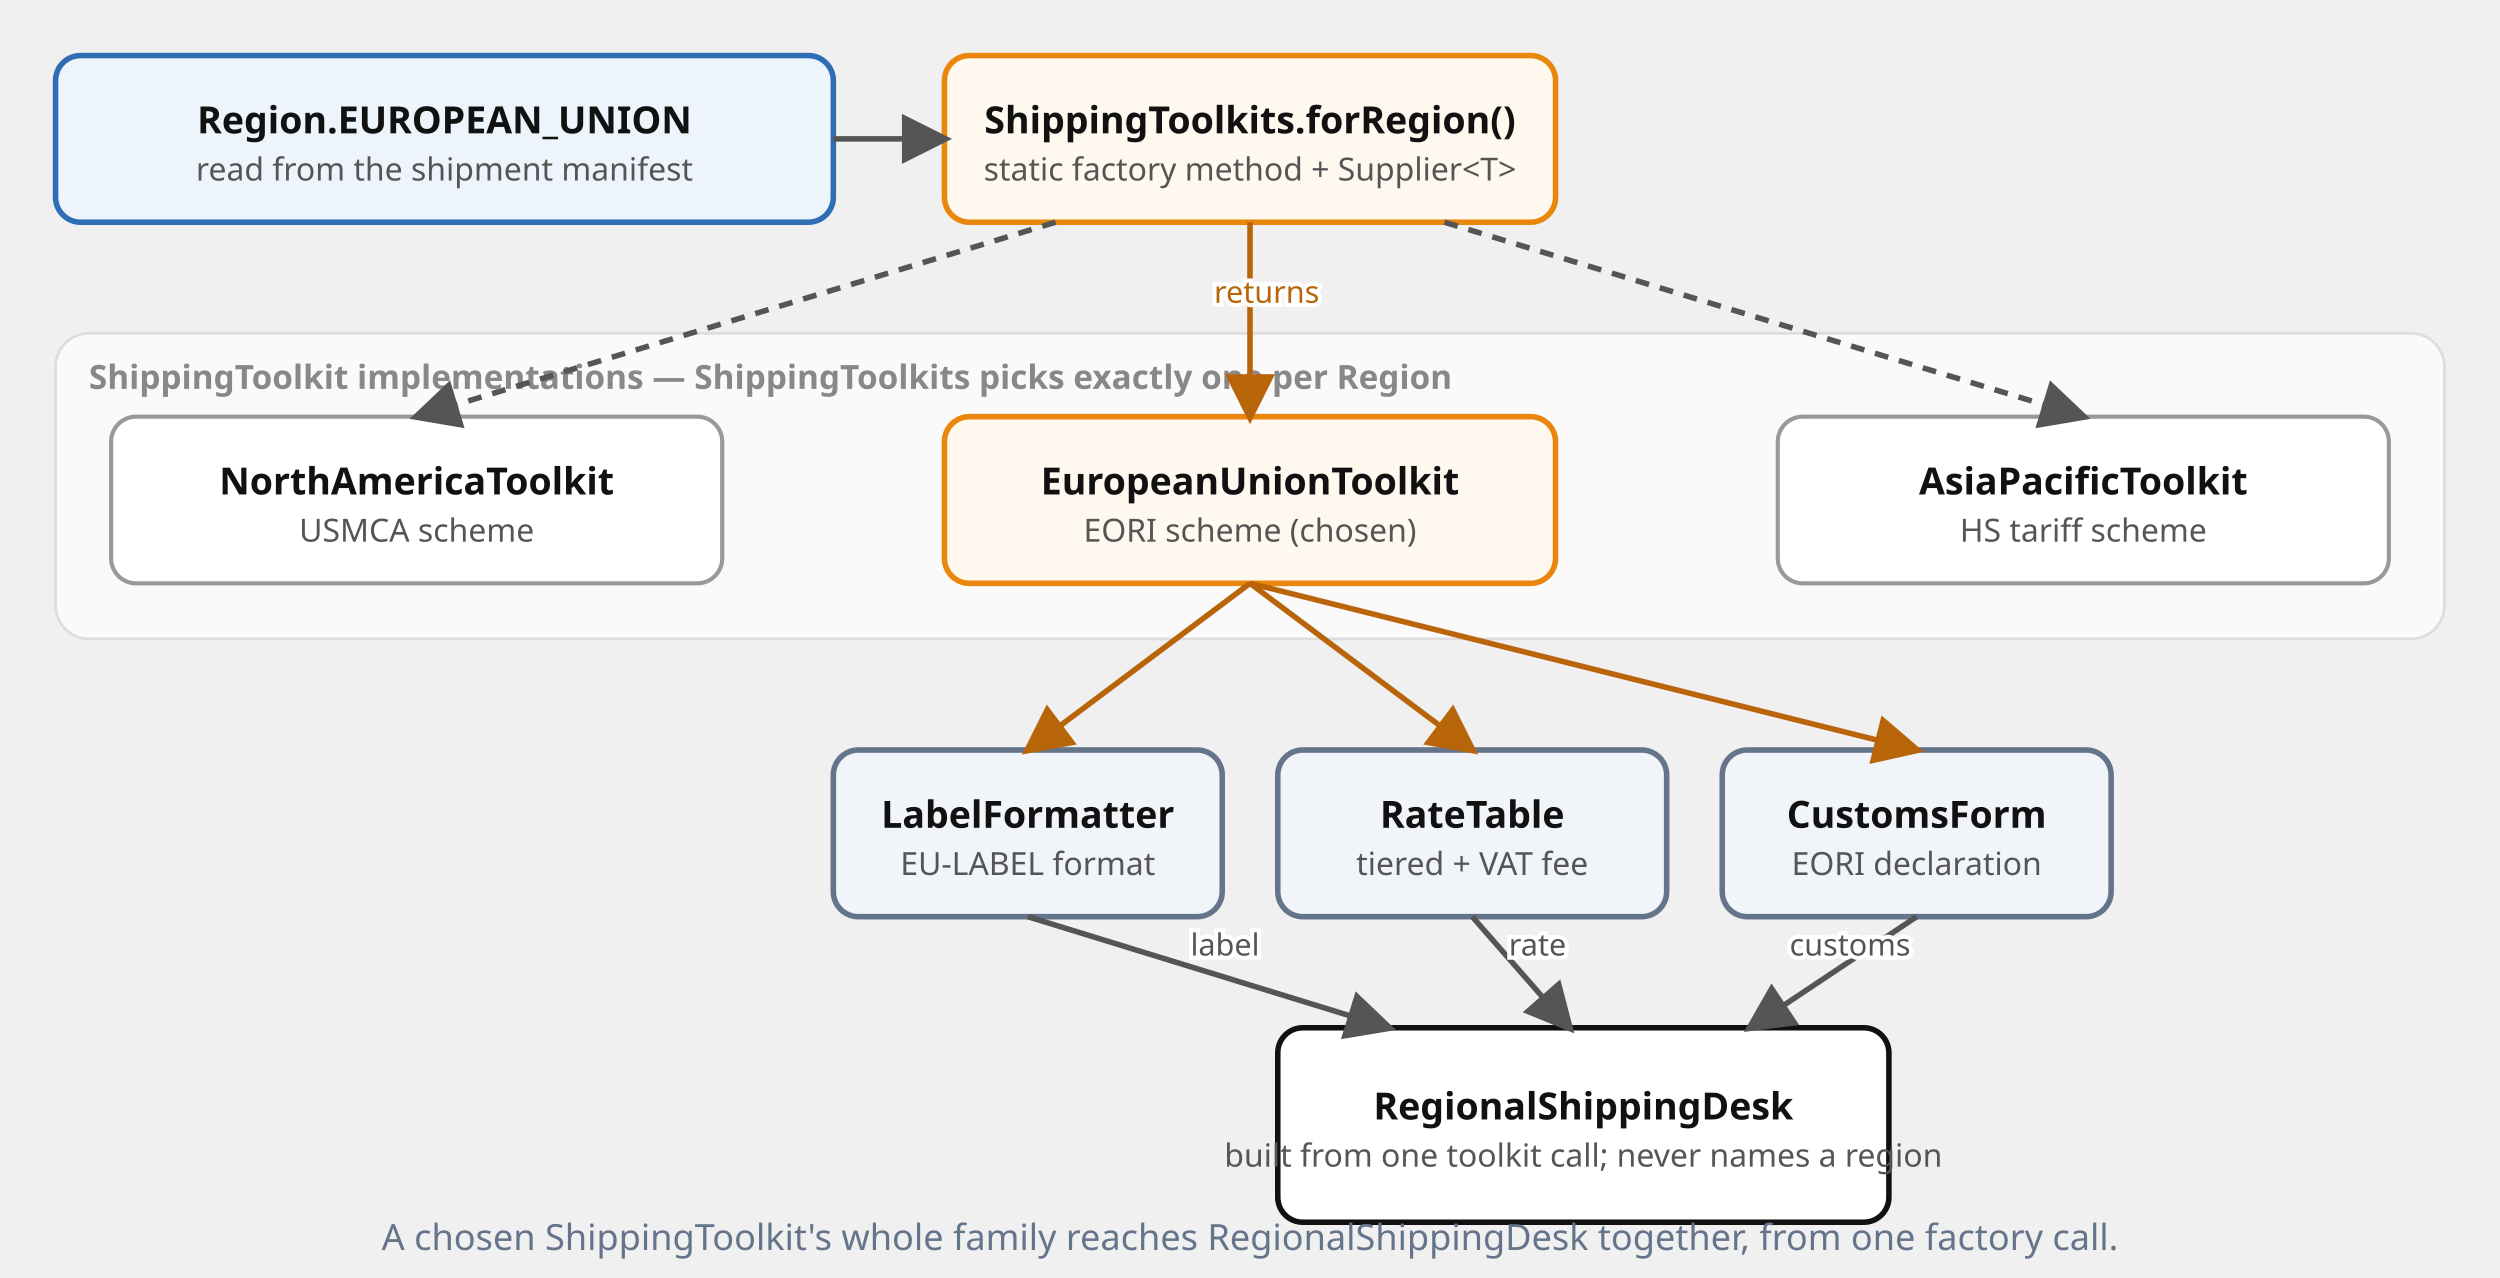
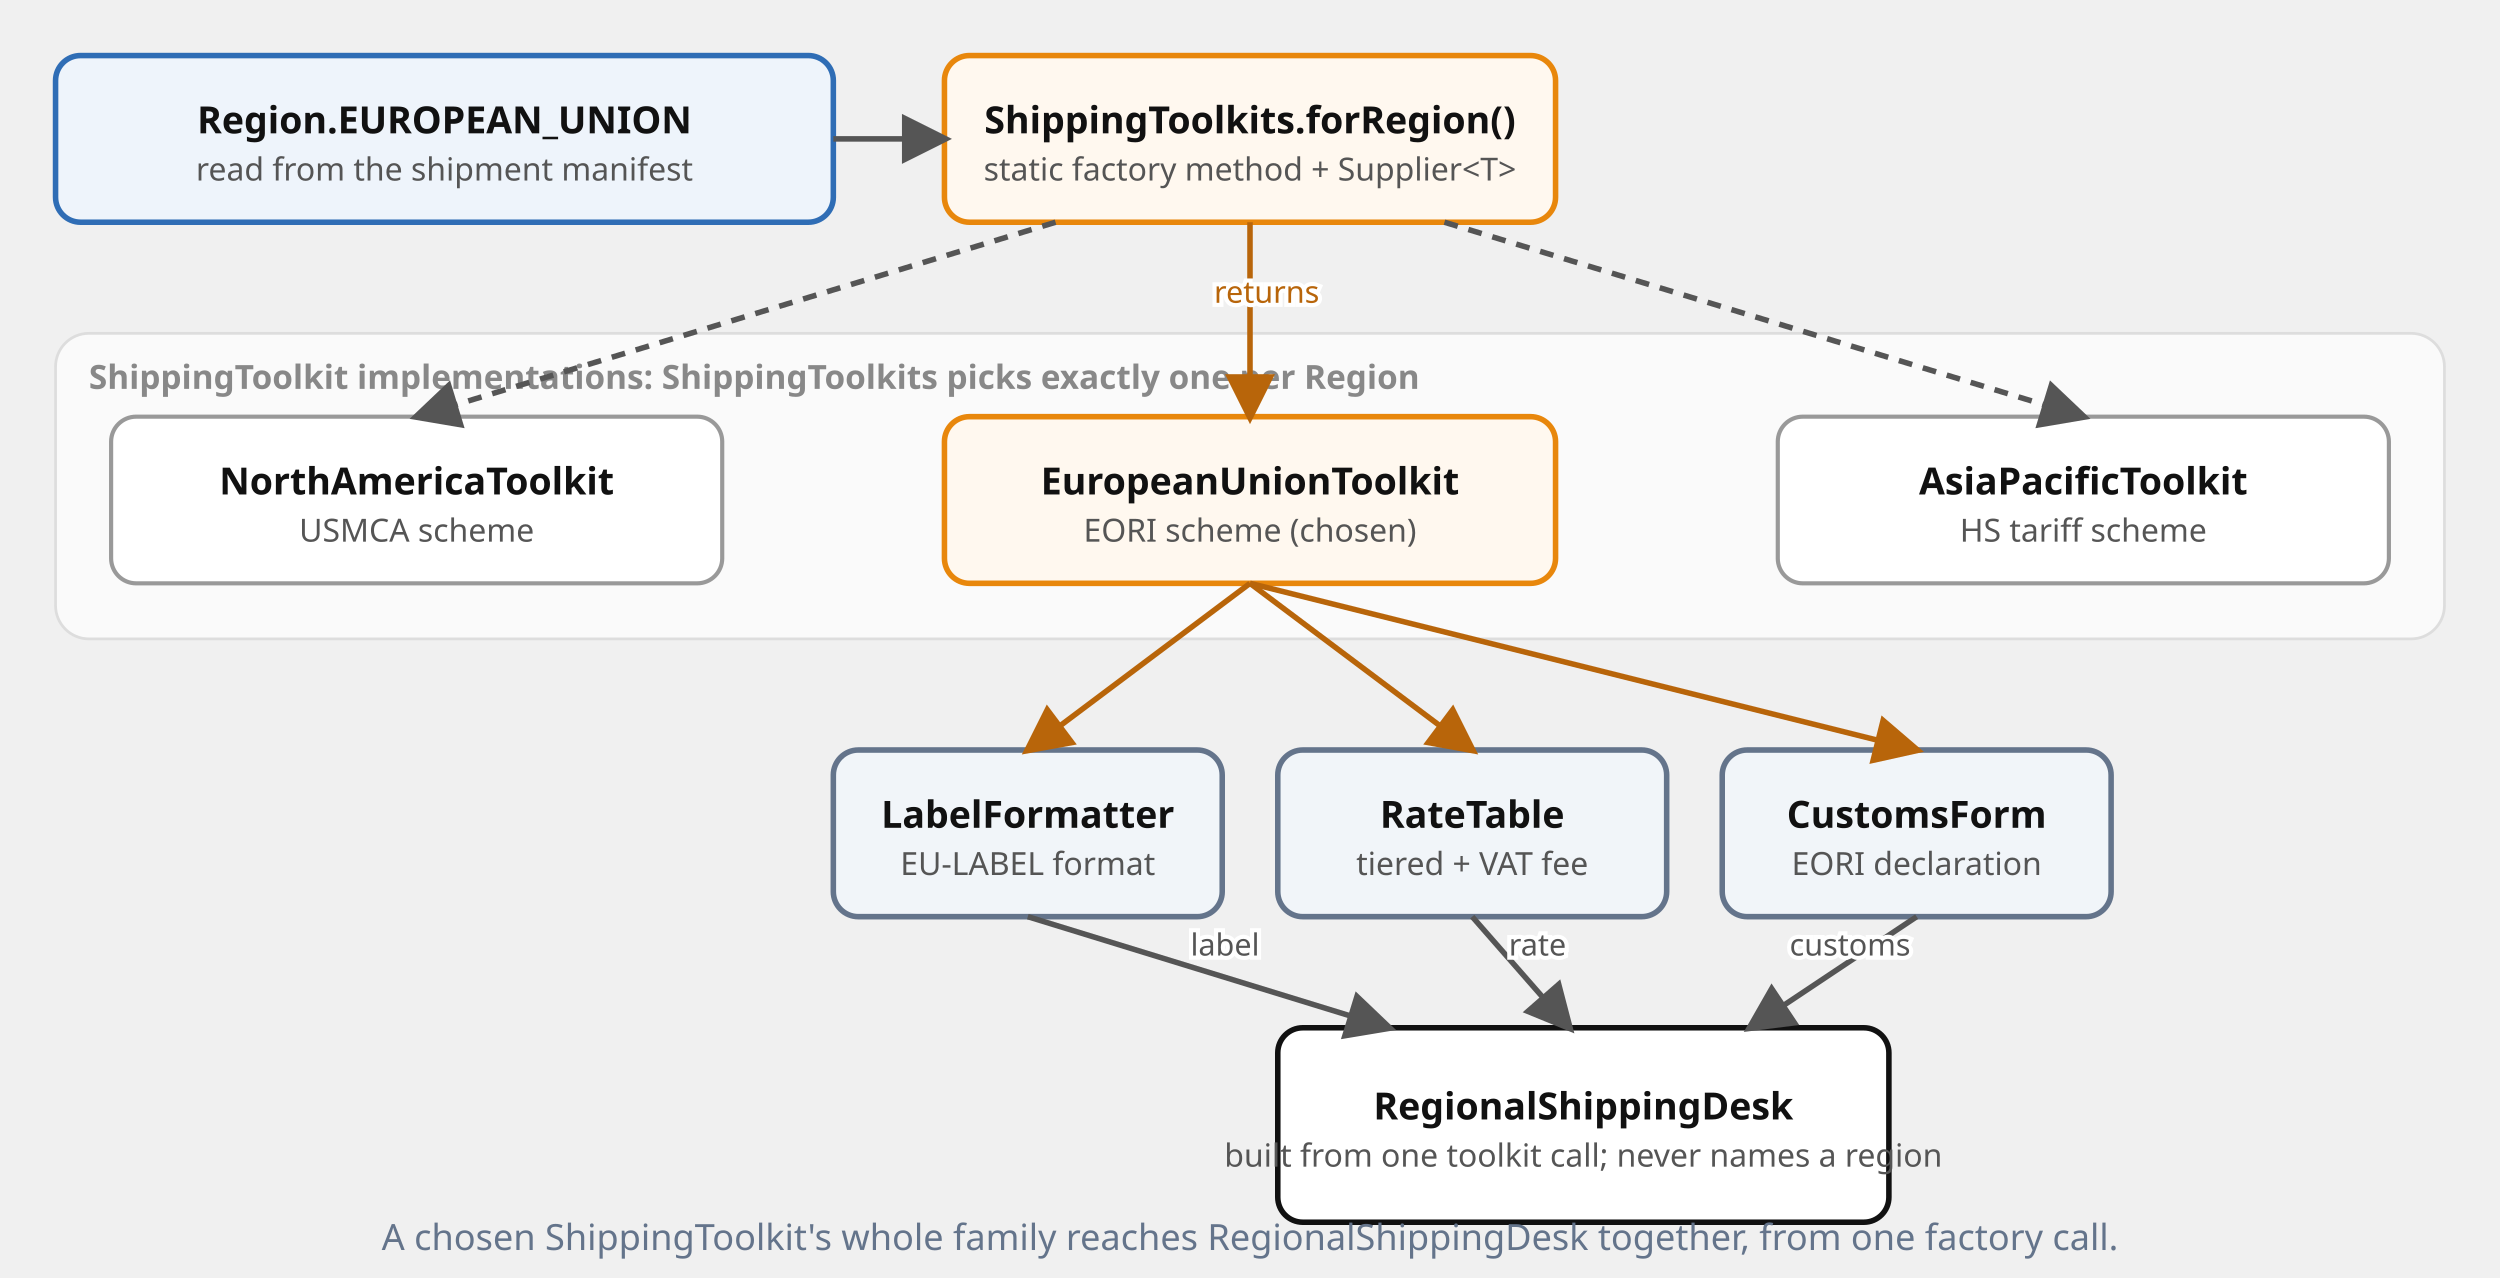
<svg xmlns="http://www.w3.org/2000/svg" viewBox="0 0 900 460" font-family="'Red Hat Text', system-ui, sans-serif" role="img">
  <defs>
    <marker id="a" viewBox="0 0 10 10" refX="8.5" refY="5" markerWidth="9" markerHeight="9" orient="auto-start-reverse">
      <path d="M0,0 L10,5 L0,10 z" fill="#555" />
    </marker>
    <marker id="am" viewBox="0 0 10 10" refX="8.5" refY="5" markerWidth="9" markerHeight="9" orient="auto-start-reverse">
      <path d="M0,0 L10,5 L0,10 z" fill="#b8650a" />
    </marker>
  </defs>
  <rect x="20" y="120" width="860" height="110" rx="12" fill="#fafafa" stroke="#ddd" />
-   <text x="32" y="140" font-size="12" font-weight="700" fill="#888">ShippingToolkit implementations — ShippingToolkits picks exactly one per Region</text>
+   <text x="32" y="140" font-size="12" font-weight="700" fill="#888">ShippingToolkit implementations: ShippingToolkits picks exactly one per Region</text>
  <rect x="20" y="20" width="280" height="60" rx="9" fill="#eef4fb" stroke="#2f6db5" stroke-width="2" />
  <text x="160.0" y="48.0" font-size="13.5" font-weight="700" fill="#111111" text-anchor="middle">Region.EUROPEAN_UNION</text>
  <text x="160.0" y="65.0" font-size="11.5" fill="#555555" text-anchor="middle">read from the shipment manifest</text>
  <rect x="340" y="20" width="220" height="60" rx="9" fill="#fff8ef" stroke="#e8870c" stroke-width="2" />
  <text x="450.0" y="48.0" font-size="13.5" font-weight="700" fill="#111111" text-anchor="middle">ShippingToolkits.forRegion()</text>
  <text x="450.0" y="65.0" font-size="11.5" fill="#555555" text-anchor="middle">static factory method + Supplier&lt;T&gt;</text>
  <rect x="40" y="150" width="220" height="60" rx="9" fill="#ffffff" stroke="#999999" stroke-width="1.5" />
  <text x="150.0" y="178.0" font-size="13.5" font-weight="700" fill="#111111" text-anchor="middle">NorthAmericaToolkit</text>
  <text x="150.0" y="195.0" font-size="11.5" fill="#555555" text-anchor="middle">USMCA scheme</text>
  <rect x="340" y="150" width="220" height="60" rx="9" fill="#fff8ef" stroke="#e8870c" stroke-width="2" />
  <text x="450.0" y="178.0" font-size="13.5" font-weight="700" fill="#111111" text-anchor="middle">EuropeanUnionToolkit</text>
  <text x="450.0" y="195.0" font-size="11.5" fill="#555555" text-anchor="middle">EORI scheme (chosen)</text>
  <rect x="640" y="150" width="220" height="60" rx="9" fill="#ffffff" stroke="#999999" stroke-width="1.5" />
  <text x="750.0" y="178.0" font-size="13.5" font-weight="700" fill="#111111" text-anchor="middle">AsiaPacificToolkit</text>
  <text x="750.0" y="195.0" font-size="11.5" fill="#555555" text-anchor="middle">HS tariff scheme</text>
  <rect x="300" y="270" width="140" height="60" rx="9" fill="#f1f5f9" stroke="#64748b" stroke-width="2" />
  <text x="370.0" y="298.0" font-size="13.5" font-weight="700" fill="#111111" text-anchor="middle">LabelFormatter</text>
  <text x="370.0" y="315.0" font-size="11.5" fill="#555555" text-anchor="middle">EU-LABEL format</text>
  <rect x="460" y="270" width="140" height="60" rx="9" fill="#f1f5f9" stroke="#64748b" stroke-width="2" />
  <text x="530.0" y="298.0" font-size="13.5" font-weight="700" fill="#111111" text-anchor="middle">RateTable</text>
  <text x="530.0" y="315.0" font-size="11.5" fill="#555555" text-anchor="middle">tiered + VAT fee</text>
  <rect x="620" y="270" width="140" height="60" rx="9" fill="#f1f5f9" stroke="#64748b" stroke-width="2" />
  <text x="690.0" y="298.0" font-size="13.5" font-weight="700" fill="#111111" text-anchor="middle">CustomsForm</text>
  <text x="690.0" y="315.0" font-size="11.5" fill="#555555" text-anchor="middle">EORI declaration</text>
  <rect x="460" y="370" width="220" height="70" rx="9" fill="#ffffff" stroke="#111111" stroke-width="2" />
  <text x="570.0" y="403.0" font-size="13.5" font-weight="700" fill="#111111" text-anchor="middle">RegionalShippingDesk</text>
  <text x="570.0" y="420.0" font-size="11.5" fill="#555555" text-anchor="middle">built from one toolkit call; never names a region</text>
  <path d="M300,50 L340,50" fill="none" stroke="#555" stroke-width="2" marker-end="url(#a)" />
  <path d="M450,80 L450,150" fill="none" stroke="#b8650a" stroke-width="2" marker-end="url(#am)" />
  <text x="456.0" y="109.0" font-size="11" fill="#ffffff" stroke="#ffffff" stroke-width="3" paint-order="stroke" text-anchor="middle">returns</text>
  <text x="456.0" y="109.0" font-size="11" fill="#b8650a" text-anchor="middle">returns</text>
  <path d="M380,80 L150,150" fill="none" stroke="#555" stroke-width="2" stroke-dasharray="5 4" marker-end="url(#a)" />
  <path d="M520,80 L750,150" fill="none" stroke="#555" stroke-width="2" stroke-dasharray="5 4" marker-end="url(#a)" />
  <path d="M450,210 L370,270" fill="none" stroke="#b8650a" stroke-width="2" marker-end="url(#am)" />
  <path d="M450,210 L530,270" fill="none" stroke="#b8650a" stroke-width="2" marker-end="url(#am)" />
  <path d="M450,210 L690,270" fill="none" stroke="#b8650a" stroke-width="2" marker-end="url(#am)" />
  <path d="M370,330 L500,370" fill="none" stroke="#555" stroke-width="2" marker-end="url(#a)" />
  <text x="441.0" y="344.0" font-size="11" fill="#ffffff" stroke="#ffffff" stroke-width="3" paint-order="stroke" text-anchor="middle">label</text>
  <text x="441.0" y="344.0" font-size="11" fill="#555" text-anchor="middle">label</text>
  <path d="M530,330 L565,370" fill="none" stroke="#555" stroke-width="2" marker-end="url(#a)" />
  <text x="553.5" y="344.0" font-size="11" fill="#ffffff" stroke="#ffffff" stroke-width="3" paint-order="stroke" text-anchor="middle">rate</text>
  <text x="553.5" y="344.0" font-size="11" fill="#555" text-anchor="middle">rate</text>
  <path d="M690,330 L630,370" fill="none" stroke="#555" stroke-width="2" marker-end="url(#a)" />
  <text x="666.0" y="344.0" font-size="11" fill="#ffffff" stroke="#ffffff" stroke-width="3" paint-order="stroke" text-anchor="middle">customs</text>
  <text x="666.0" y="344.0" font-size="11" fill="#555" text-anchor="middle">customs</text>
  <text x="450" y="450" font-size="13" fill="#64748b" text-anchor="middle">A chosen ShippingToolkit's whole family reaches RegionalShippingDesk together, from one factory call.</text>
</svg>
